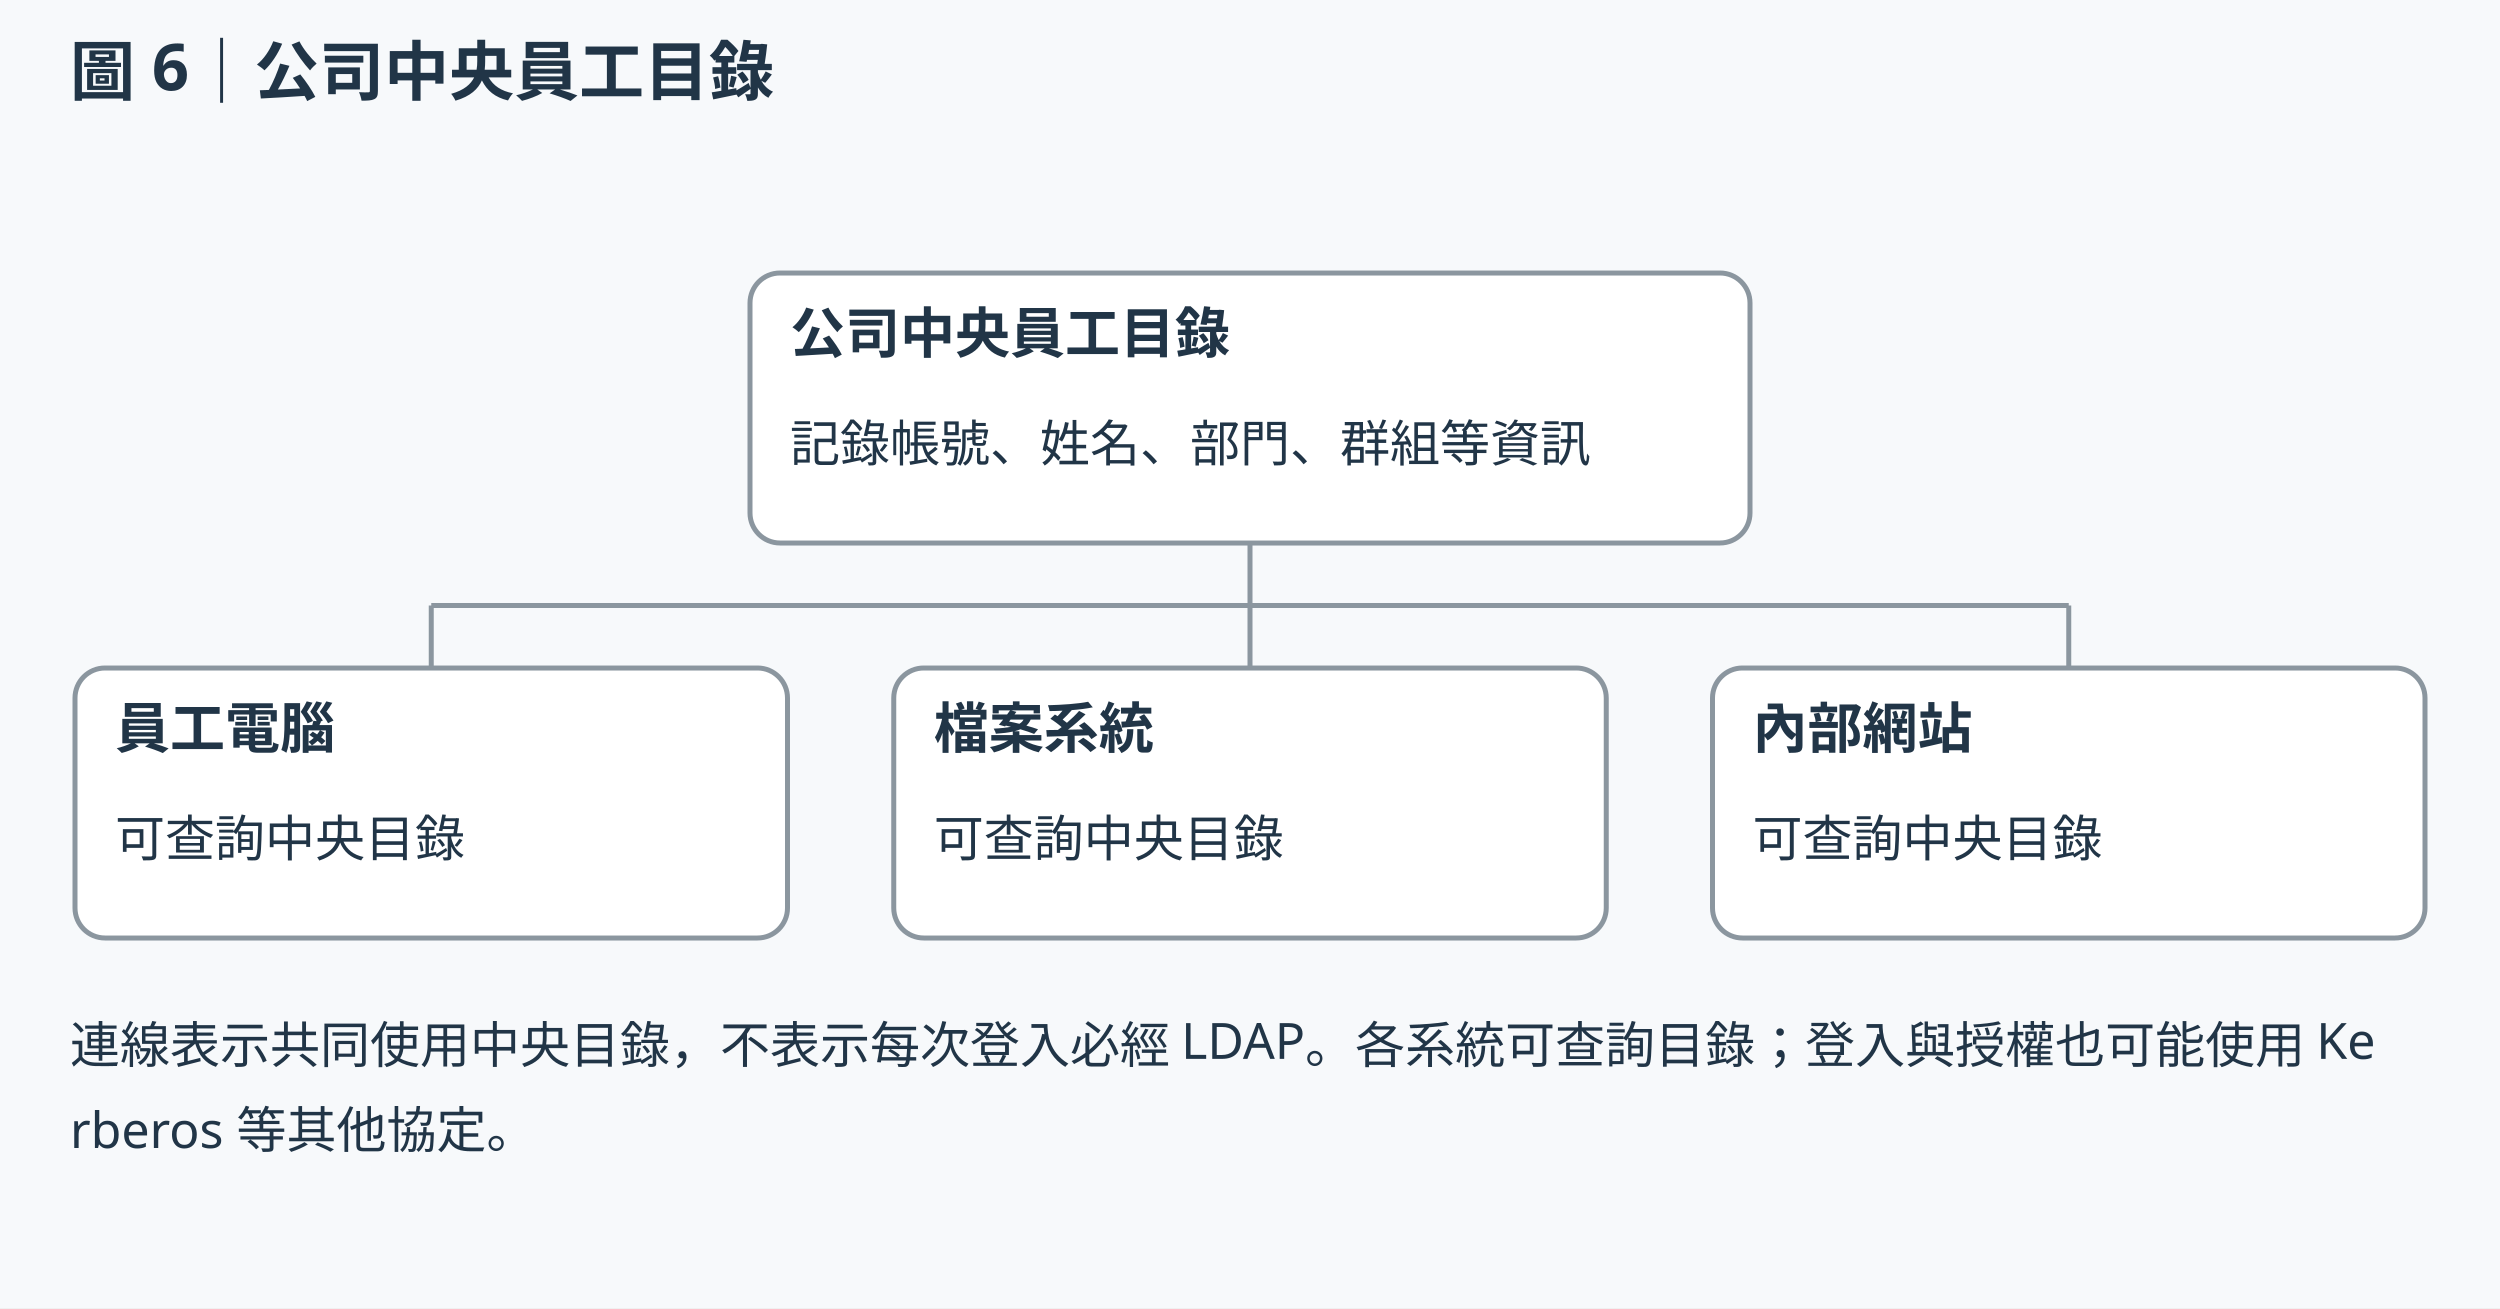
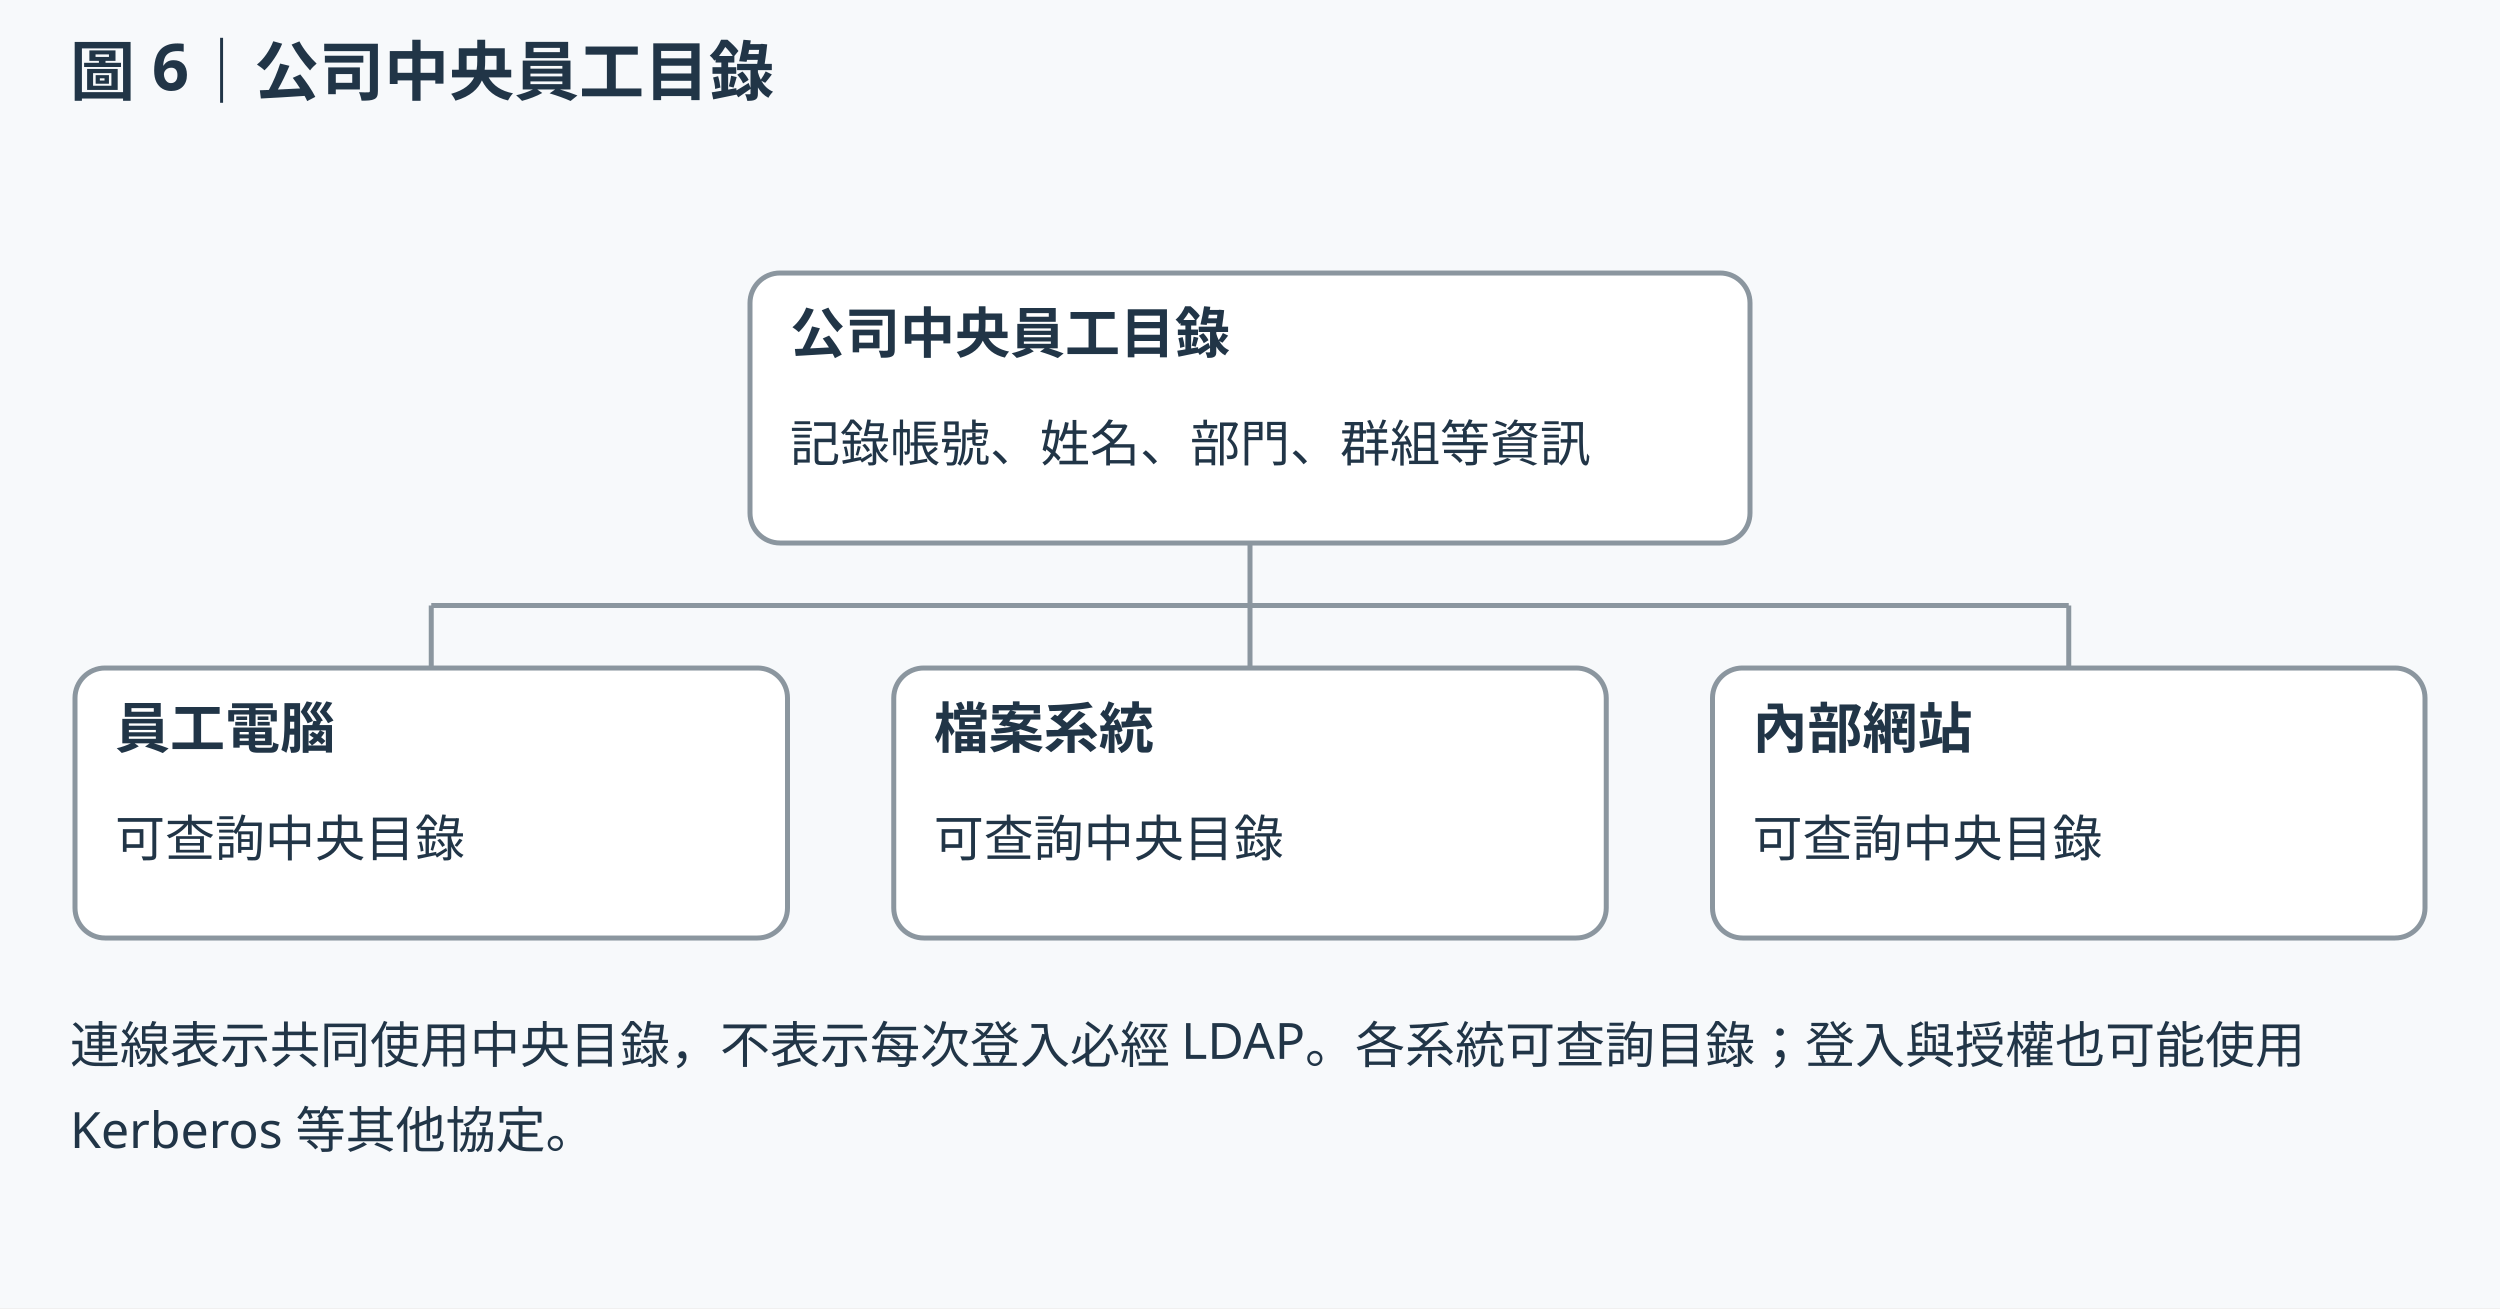
<svg xmlns="http://www.w3.org/2000/svg" viewBox="0 0 850 444.72" role="img" aria-labelledby="m0408-central-zh-title m0408-central-zh-desc" preserveAspectRatio="xMidYMid meet">
  <g transform="scale(0.85)">
    <rect width="1000" height="523.2" fill="#f7f9fb" />
    <g font-family="sans-serif" fill="#213547">
      <text x="28" y="38.0" font-size="26" font-weight="700">圖 6｜公司中央員工目錄</text>
      <rect x="300" y="109.2" width="400" height="108" rx="12" fill="#ffffff" stroke="#8b969f" stroke-width="2" />
      <text x="316" y="141.2" font-size="22" font-weight="700">公司中央員工目錄</text>
      <text x="316" y="184.6" font-size="20">記錄帳號、姓名、部門、群組等資訊</text>
      <path d="M500 217.2V242.2M172.5 242.2H827.5" fill="none" stroke="#8b969f" stroke-width="2" />
      <path d="M172.5 242.2V267.2" fill="none" stroke="#8b969f" stroke-width="2" />
      <rect x="30.0" y="267.2" width="285" height="108" rx="12" fill="#ffffff" stroke="#8b969f" stroke-width="2" />
      <text x="46.0" y="299.2" font-size="22" font-weight="700">員工電腦</text>
      <text x="46.0" y="342.6" font-size="20">可查詢中央目錄</text>
      <path d="M500.0 242.2V267.2" fill="none" stroke="#8b969f" stroke-width="2" />
      <rect x="357.5" y="267.2" width="285" height="108" rx="12" fill="#ffffff" stroke="#8b969f" stroke-width="2" />
      <text x="373.5" y="299.2" font-size="22" font-weight="700">檔案系統</text>
      <text x="373.5" y="342.6" font-size="20">可查詢中央目錄</text>
      <path d="M827.5 242.2V267.2" fill="none" stroke="#8b969f" stroke-width="2" />
      <rect x="685.0" y="267.2" width="285" height="108" rx="12" fill="#ffffff" stroke="#8b969f" stroke-width="2" />
      <text x="701.0" y="299.2" font-size="22" font-weight="700">內部網站</text>
      <text x="701.0" y="342.6" font-size="20">可查詢中央目錄</text>
-       <text x="28" y="425.2" font-size="20">連線表示共同使用中央目錄，不表示每次登入必經 LDAP。各系統可查詢目錄；登入與授權也可能使用 Ke</text>
-       <text x="28" y="459.2" font-size="20">rberos 等其他協定。</text>
+       <text x="28" y="425.2" font-size="20">連線表示共同使用中央目錄，不表示每次登入必經 LDAP。各系統可查詢目錄；登入與授權也可能使用</text>
+       <text x="28" y="459.2" font-size="20">Kerberos 等其他協定。</text>
    </g>
  </g>
</svg>
